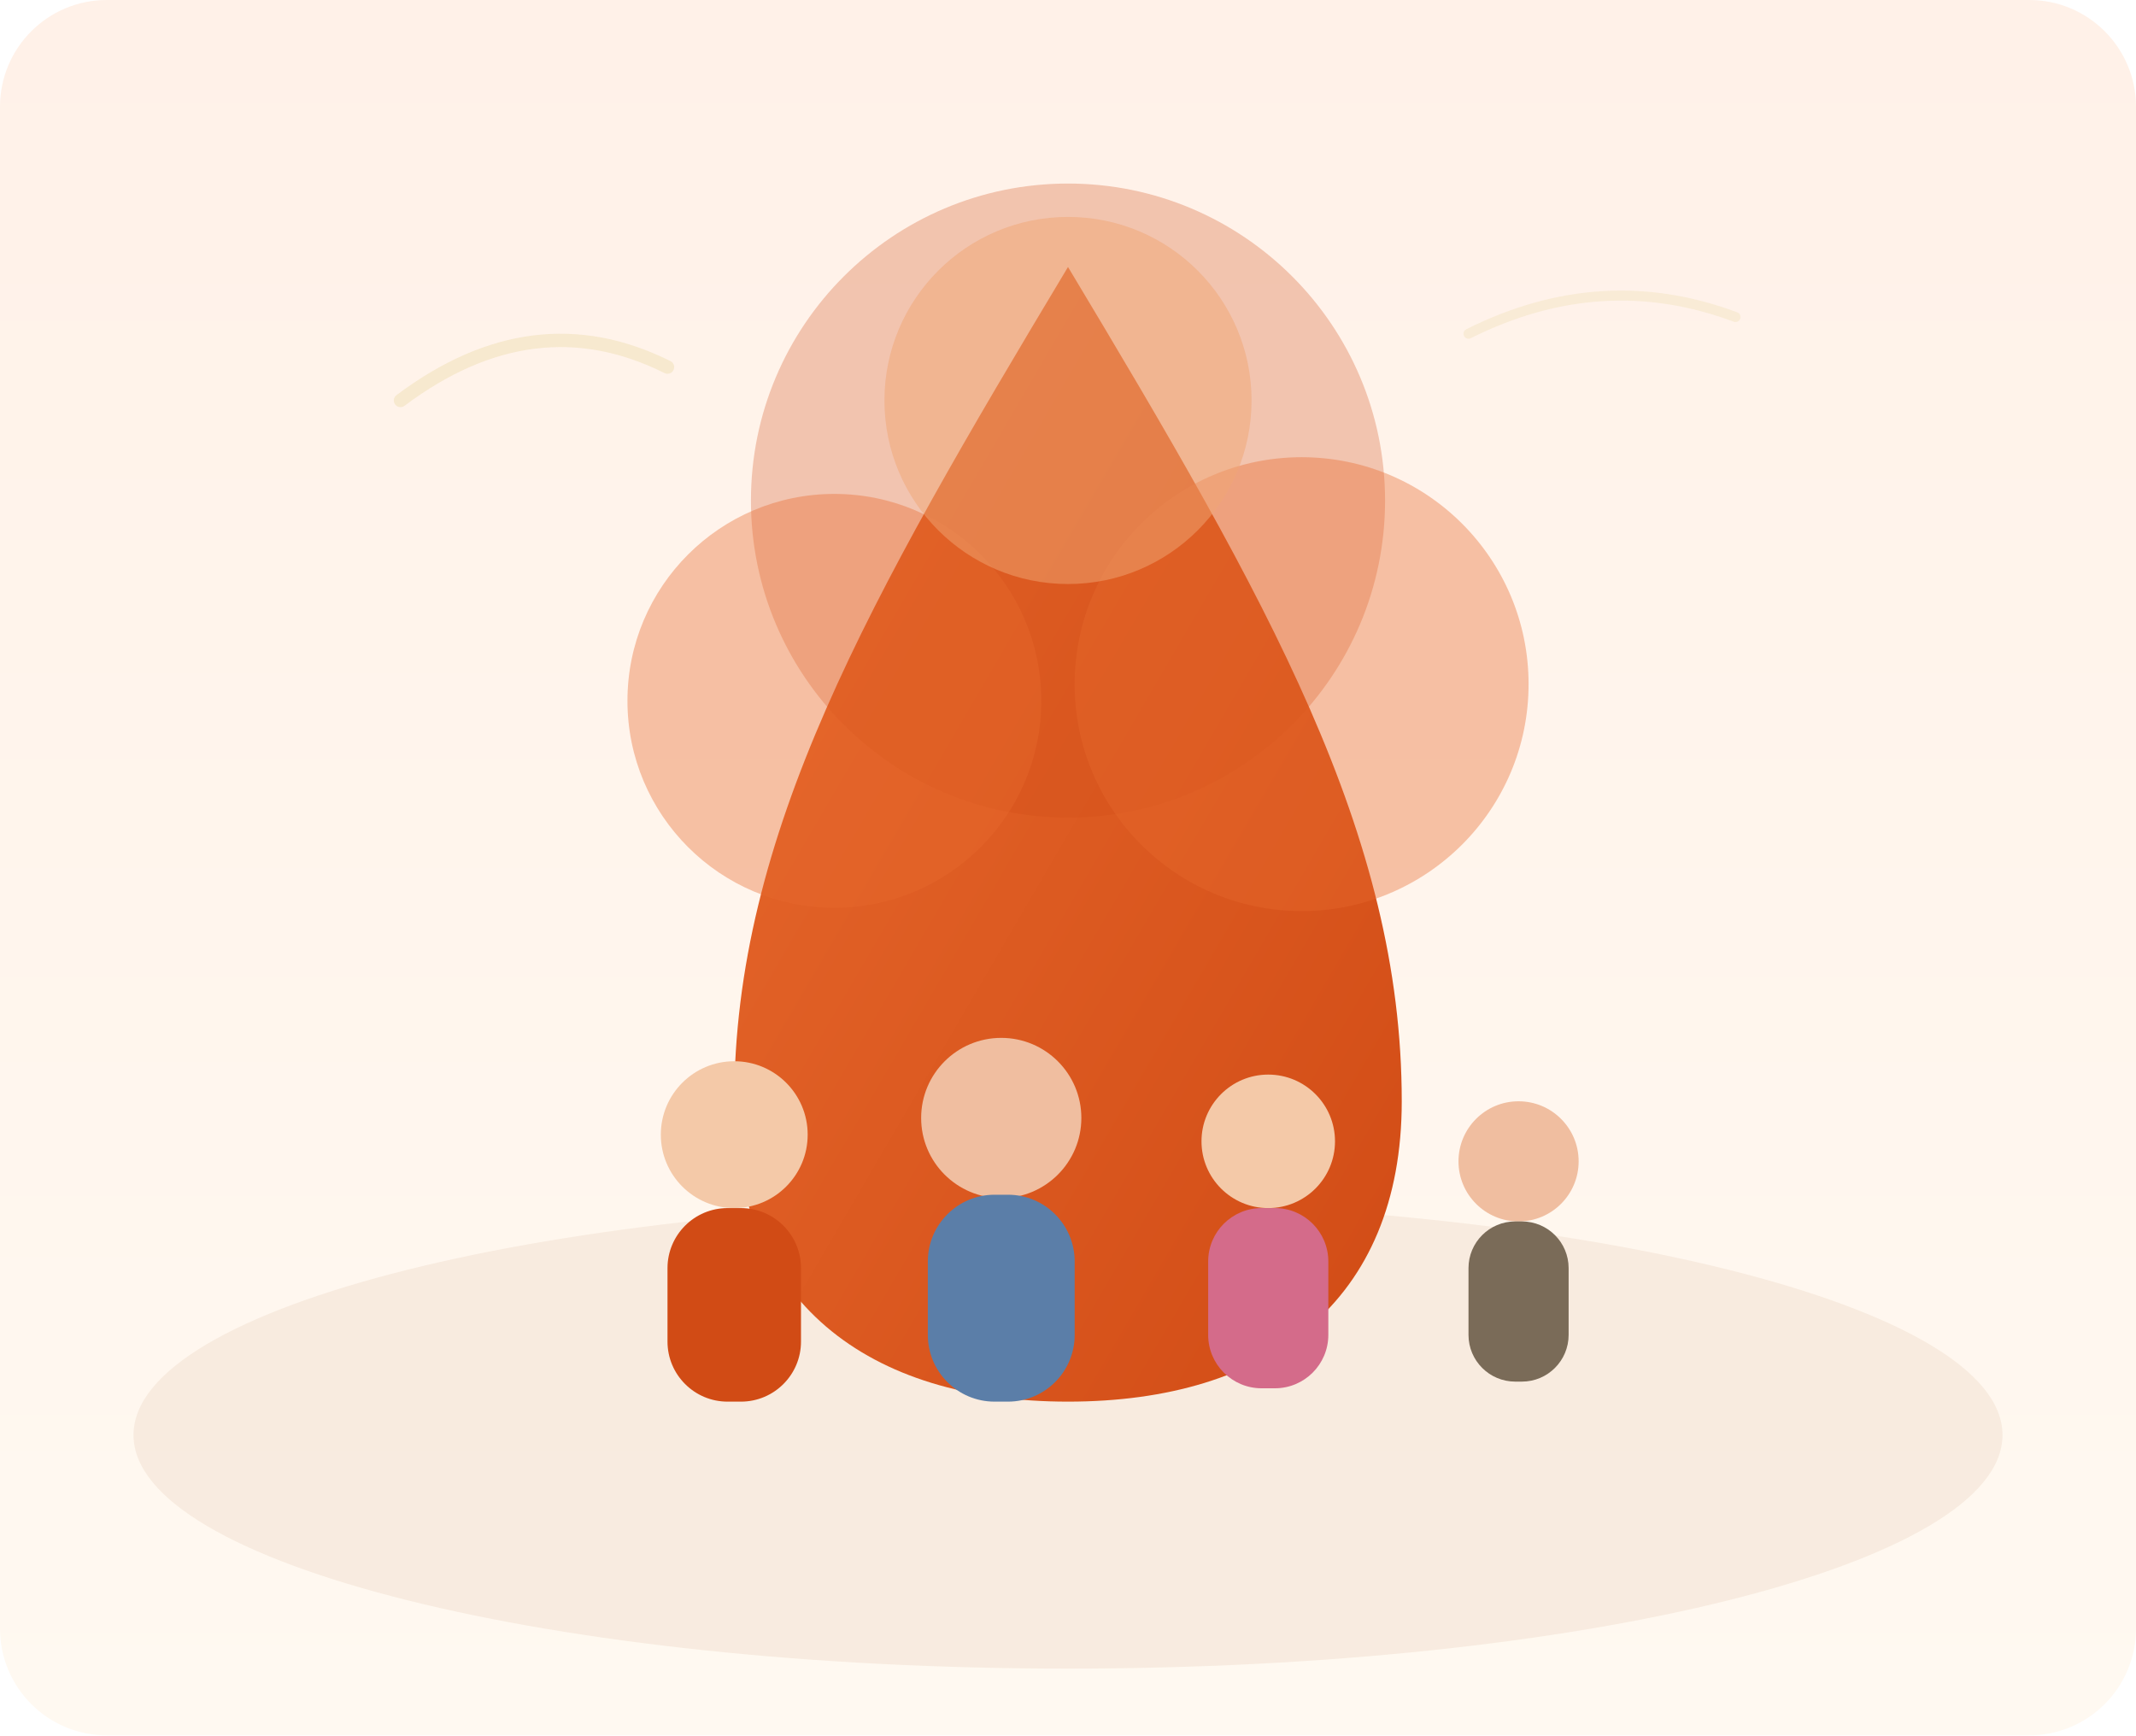
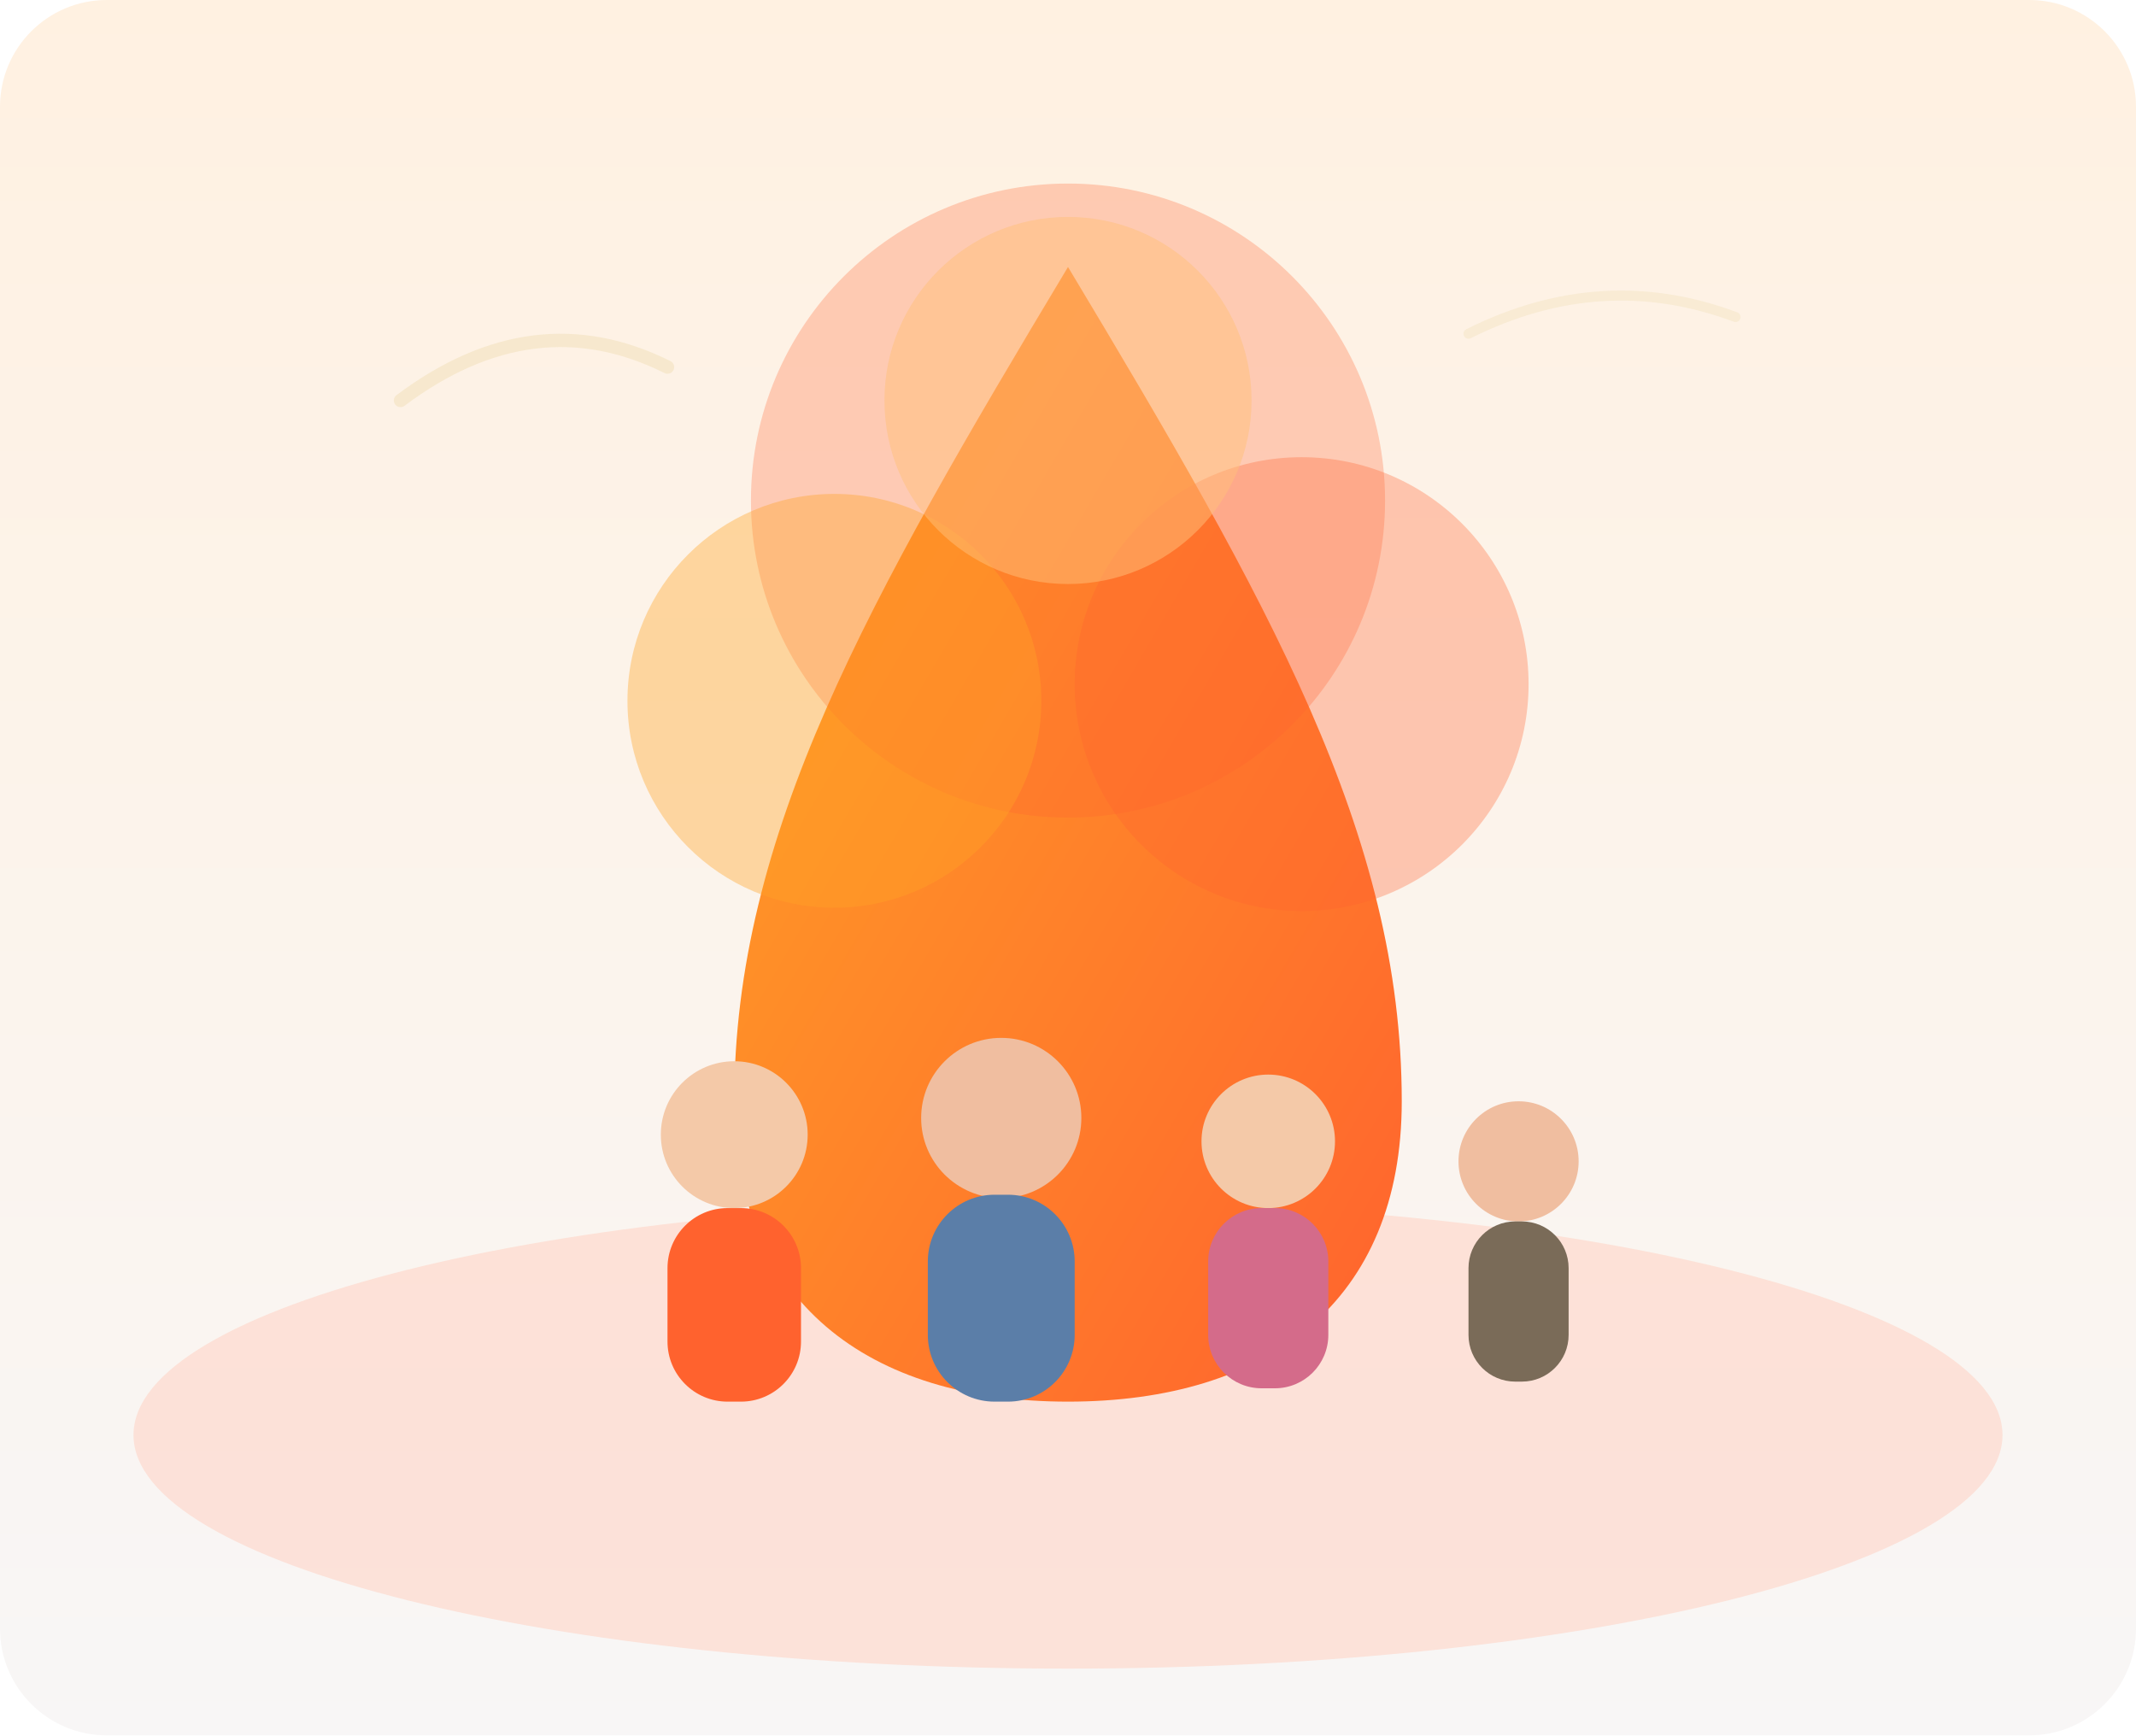
<svg xmlns="http://www.w3.org/2000/svg" viewBox="0 0 640 520" fill="none" role="img" aria-label="Family gathered under a tree">
  <defs>
    <linearGradient id="sky" x1="0" y1="0" x2="0" y2="1">
-       <stop offset="0%" stop-color="#fff1e8" />
-       <stop offset="100%" stop-color="#fff9f1" />
+       <stop offset="0%" stop-color="#fff1e1" />
+       <stop offset="100%" stop-color="#f8f6f6" />
    </linearGradient>
    <linearGradient id="hill" x1="0" y1="0" x2="1" y2="1">
-       <stop offset="0%" stop-color="#e86a2e" />
-       <stop offset="100%" stop-color="#d14b15" />
+       <stop offset="0%" stop-color="#ffa425" />
+       <stop offset="100%" stop-color="#ff622e" />
    </linearGradient>
  </defs>
  <rect width="640" height="520" rx="32" fill="url(#sky)" />
-   <ellipse cx="320" cy="430" rx="280" ry="70" fill="#f5e6d8" opacity=".7" />
+   <ellipse cx="320" cy="430" rx="280" ry="70" fill="#ffd1c2" opacity=".55" />
  <path d="M320 80 C260 180 220 250 220 330 C220 390 260 420 320 420 C380 420 420 390 420 330 C420 250 380 180 320 80Z" fill="url(#hill)" />
-   <circle cx="320" cy="150" r="95" fill="#d14b15" opacity=".28" />
-   <circle cx="250" cy="210" r="62" fill="#e86a2e" opacity=".38" />
-   <circle cx="390" cy="205" r="68" fill="#e86a2e" opacity=".38" />
-   <circle cx="320" cy="120" r="55" fill="#f0a574" opacity=".5" />
+   <circle cx="320" cy="150" r="95" fill="#ff622e" opacity=".28" />
+   <circle cx="250" cy="210" r="62" fill="#ffa425" opacity=".38" />
+   <circle cx="390" cy="205" r="68" fill="#ff622e" opacity=".32" />
+   <circle cx="320" cy="120" r="55" fill="#ffc07a" opacity=".5" />
  <g transform="translate(170 300)">
    <circle cx="50" cy="40" r="22" fill="#f4c9a8" />
-     <rect x="30" y="62" width="40" height="58" rx="18" fill="#d14b15" />
+     <rect x="30" y="62" width="40" height="58" rx="18" fill="#ff622e" />
    <circle cx="130" cy="35" r="24" fill="#f0bea0" />
    <rect x="108" y="58" width="44" height="62" rx="20" fill="#5b7ea8" />
    <circle cx="210" cy="42" r="20" fill="#f4c9a8" />
    <rect x="192" y="62" width="36" height="54" rx="16" fill="#d46b8a" />
    <circle cx="285" cy="48" r="18" fill="#f0bea0" />
    <rect x="270" y="66" width="30" height="48" rx="14" fill="#7a6b58" />
  </g>
  <path d="M120 120 Q160 90 200 110" stroke="#f5e6c8" stroke-width="4" stroke-linecap="round" opacity=".8" />
  <path d="M440 100 Q480 80 520 95" stroke="#f5e6c8" stroke-width="3" stroke-linecap="round" opacity=".6" />
</svg>
